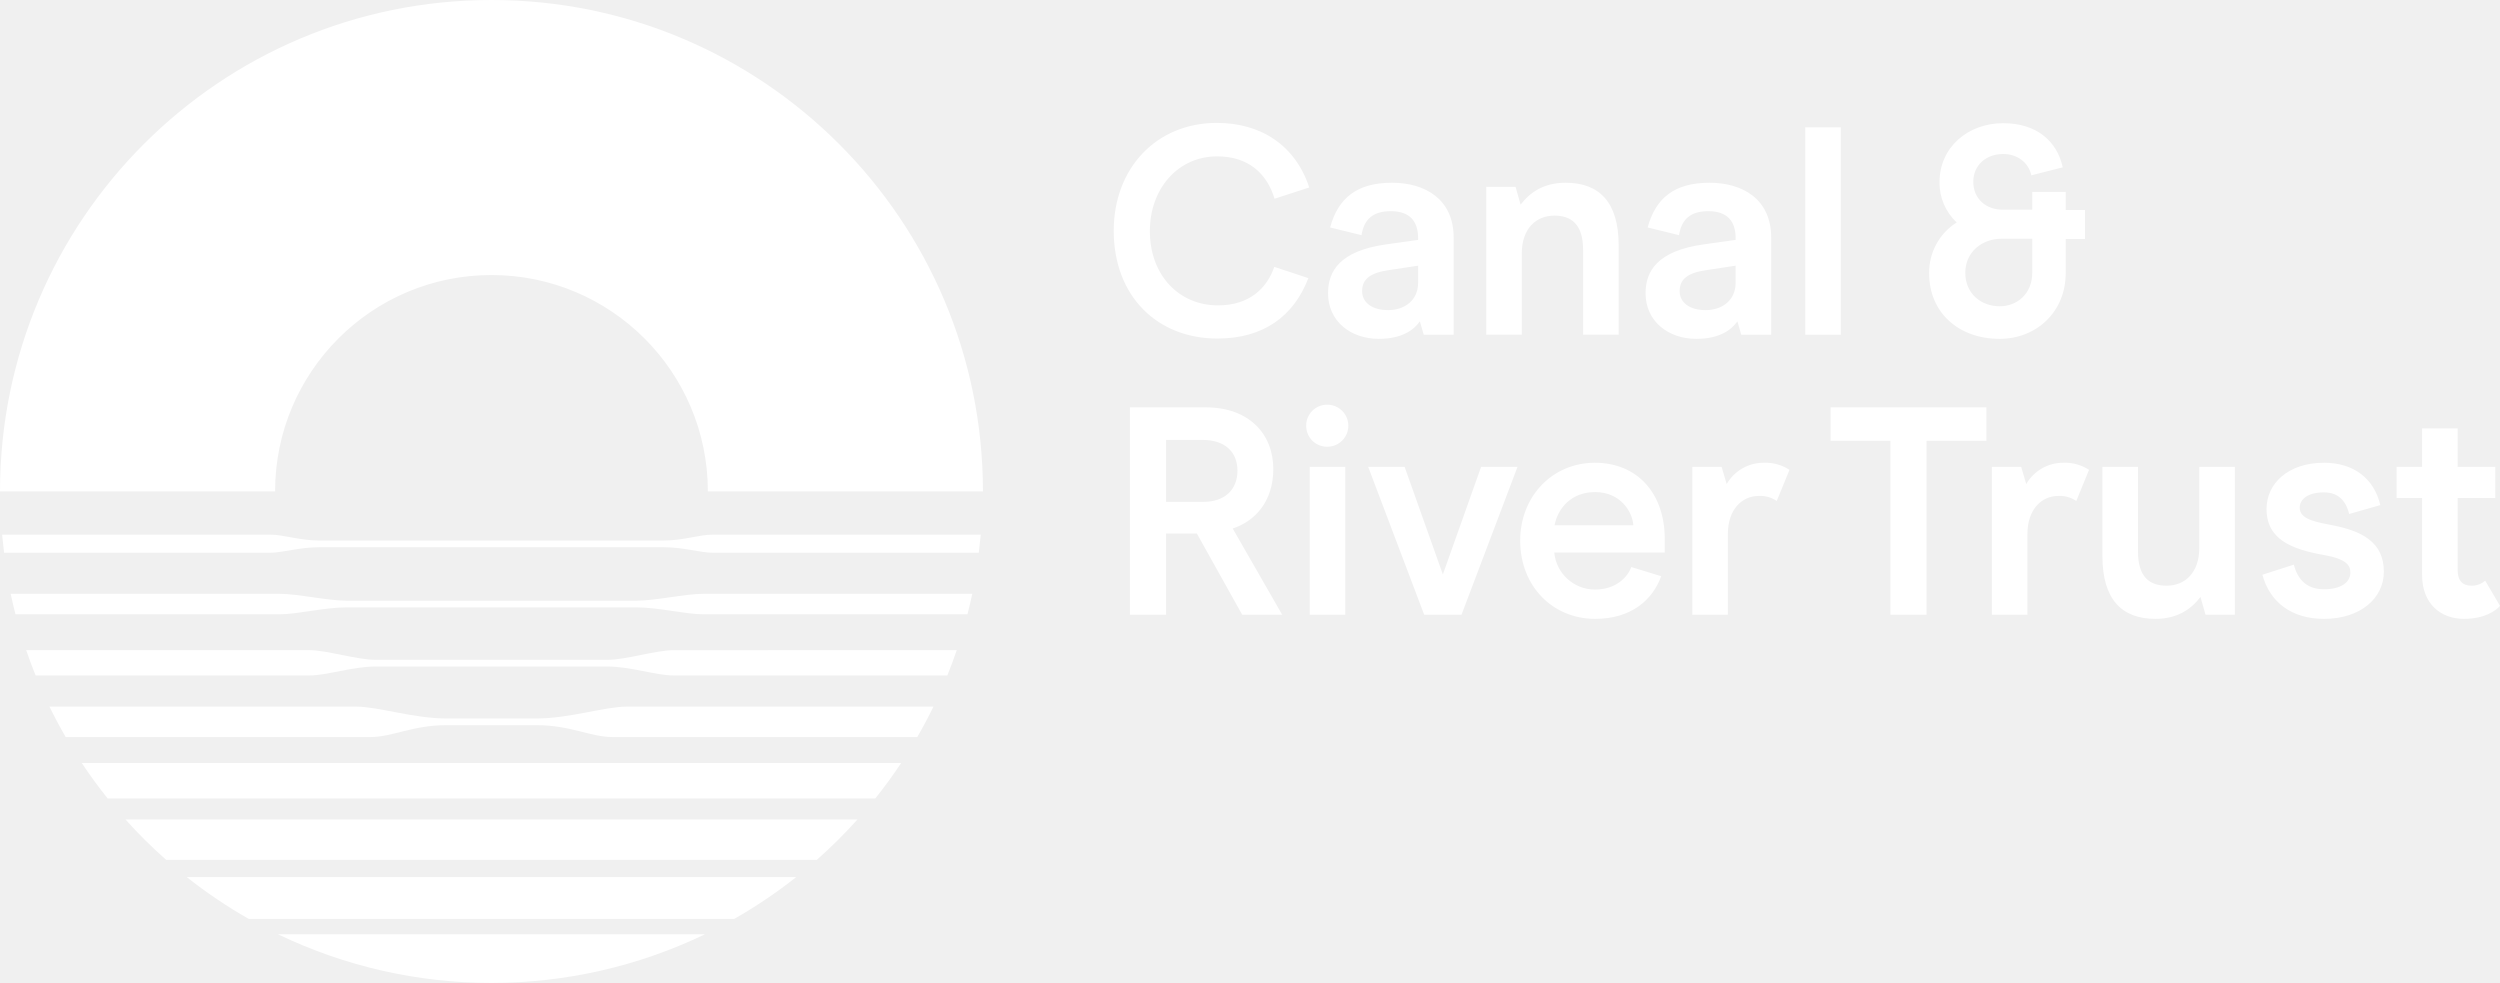
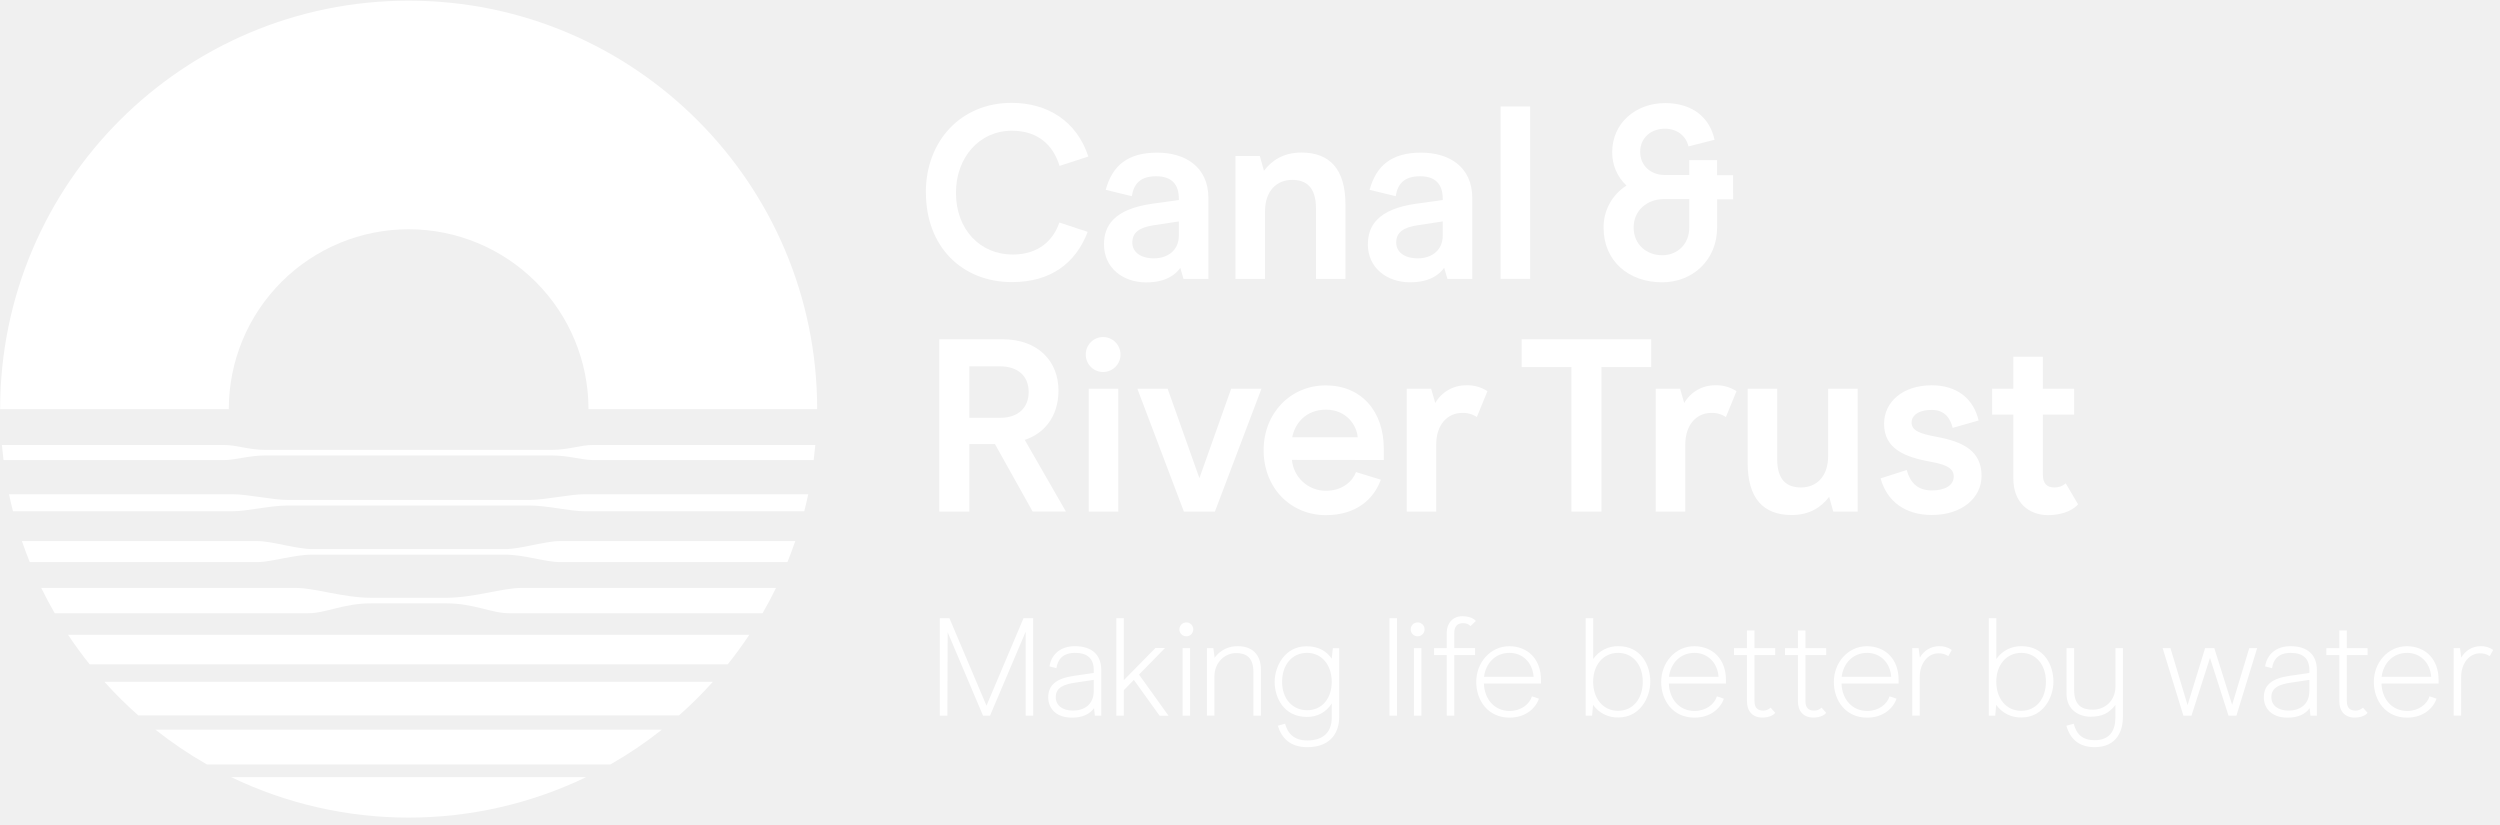
- <svg xmlns="http://www.w3.org/2000/svg" id="RGB_Black" data-name="RGB Black" viewBox="111 100 1009.349 396.85" version="1.1" width="1009.349" height="396.85">
-   <defs id="defs9" />
-   <style id="style2">path,polygon{fill:#fff}</style>
-   <path d="m 309.427,100 c 109.58,0 198.414,88.827 198.427,198.404 H 396.789 a 87.362,87.362 0 0 0 -174.724,0 H 111 C 111.013,188.827 199.847,100 309.427,100 m 85.385,239.748 c -7.061,0 -19.116,2.757 -26.837,2.78 H 250.877 c -7.72,-0.023 -19.772,-2.78 -26.836,-2.78 h -108.73 q 0.885,4.162 1.933,8.256 h 106.899 c 6.962,0 17.807,-2.778 26.734,-2.778 h 117.1 c 8.927,0 19.775,2.778 26.734,2.778 H 501.61 q 1.053,-4.098 1.933,-8.256 z m -11.956,22.75 c -6.944,0 -19.343,3.977 -26.785,3.895 h -93.29 c -7.441,0.082 -19.84,-3.896 -26.785,-3.896 H 121.573 q 1.766,5.174 3.802,10.212 h 110.621 c 6.944,0 17.268,-3.617 26.786,-3.617 h 93.289 c 9.517,0 19.841,3.617 26.785,3.617 h 110.622 q 2.033,-5.036 3.801,-10.212 z m 81.536,59.866 q 5.537,-6.92 10.46,-14.324 H 144 q 4.917,7.398 10.46,14.324 z M 178.083,447.16 H 440.77 a 199.494,199.494 0 0 0 16.436,-16.32 H 161.647 a 199.895,199.895 0 0 0 16.436,16.32 m 45.154,30.045 a 198.896,198.896 0 0 0 172.38,0 z m 140.77,-91.913 c -8.848,0 -22.754,4.728 -36.338,4.792 h -36.487 c -13.581,-0.064 -27.49,-4.792 -36.336,-4.792 H 130.978 q 3.06,6.276 6.538,12.29 h 123.056 c 8.803,-0.008 17.029,-4.8 30.61,-4.8 h 36.487 c 13.584,0 21.81,4.792 30.612,4.8 h 123.054 q 3.481,-6.012 6.538,-12.29 z M 378.9,318.234 H 239.92 c -7.934,0 -14.669,-2.42 -19.678,-2.364 H 111.857 c 0.192,2.075 0.534,5.238 0.792,7.301 h 107.553 c 4.96,-0.053 11.804,-2.239 19.741,-2.239 h 138.934 c 7.94,0 14.781,2.18 19.742,2.234 l 107.555,0.003 c 0.255,-2.06 0.597,-5.224 0.789,-7.3 H 398.577 c -5.009,-0.055 -11.741,2.365 -19.678,2.365 M 407.427,471 a 198.918,198.918 0 0 0 25.03,-16.885 H 186.397 A 198.944,198.944 0 0 0 211.427,471 Z M 560.656,193.153 c 0,-25.236 17.223,-43.535 41.622,-43.535 17.7,0 31.696,8.969 37.317,26.071 l -13.996,4.547 c -3.107,-10.165 -10.522,-17.103 -23.203,-17.103 -15.785,0 -27.149,13.038 -27.149,30.14 0,17.94 11.841,30.02 27.509,30.02 12.917,0 19.854,-7.178 22.723,-15.548 l 13.756,4.544 c -5.86,15.31 -18.06,24.398 -36.718,24.398 -24.28,0 -41.861,-17.103 -41.861,-43.534 m 122.887,21.051 v -6.937 l -11.84,1.794 c -7.418,1.076 -10.764,3.587 -10.764,8.491 0,4.545 3.946,7.654 10.524,7.654 6.458,0 12.08,-3.828 12.08,-11.002 m -36.36,4.185 c 0,-8.73 4.544,-17.102 23.562,-19.736 l 12.798,-1.793 v -0.718 c 0,-6.815 -3.35,-10.882 -11.006,-10.882 -7.535,0 -10.884,3.587 -11.841,9.687 l -12.677,-3.109 c 3.23,-11.84 10.766,-18.06 25,-18.06 13.274,0 24.875,6.578 24.875,22.125 v 39.232 h -12.078 l -1.558,-5.382 c -2.39,3.348 -7.054,7.054 -16.623,7.054 -11.243,0 -20.453,-7.054 -20.453,-18.418 m 63.87,-42.937 h 11.841 l 2.034,7.176 c 3.71,-4.904 9.328,-8.85 18.18,-8.85 13.514,0 21.409,7.774 21.409,25.236 v 36.118 h -14.353 v -34.207 c 0,-10.522 -4.906,-13.87 -11.602,-13.87 -7.295,0 -13.157,5.14 -13.157,15.307 v 32.77 h -14.352 z m 100.688,38.752 v -6.937 l -11.84,1.794 c -7.414,1.076 -10.763,3.587 -10.763,8.491 0,4.545 3.945,7.654 10.525,7.654 6.458,0 12.078,-3.828 12.078,-11.002 m -36.359,4.185 c 0,-8.73 4.547,-17.102 23.562,-19.736 l 12.797,-1.793 v -0.718 c 0,-6.815 -3.348,-10.882 -11.004,-10.882 -7.534,0 -10.884,3.587 -11.841,9.687 l -12.677,-3.109 c 3.23,-11.84 10.766,-18.06 24.998,-18.06 13.274,0 24.879,6.578 24.879,22.125 v 39.232 h -12.083 l -1.553,-5.382 c -2.393,3.348 -7.058,7.054 -16.627,7.054 -11.241,0 -20.451,-7.054 -20.451,-18.418 m 64.468,-66.977 H 854.2 v 83.722 h -14.351 z m 91.648,44.969 h -12.32 c -8.013,0 -14.712,5.386 -14.712,13.757 0,8.372 6.34,13.515 13.873,13.515 7.176,0 13.158,-5.143 13.158,-13.515 z m 21.287,0.12 h -7.774 v 13.757 c 0,15.786 -11.96,26.551 -26.672,26.551 -16.506,0 -28.466,-10.526 -28.466,-26.433 a 23.869,23.869 0 0 1 11.125,-20.573 21.792,21.792 0 0 1 -6.938,-16.263 c 0,-13.996 11.362,-23.802 25.714,-23.802 13.516,0 21.768,7.295 24.04,17.822 l -12.676,3.226 c -1.196,-5.38 -5.861,-8.61 -11.364,-8.61 -6.819,0 -12.08,4.424 -12.08,11.243 0,6.936 5.261,11.243 11.842,11.243 h 11.961 v -7.178 h 13.514 v 7.297 h 7.774 z M 596.857,302.618 c 8.73,0 13.754,-5.025 13.754,-12.56 0,-7.773 -5.263,-12.438 -13.993,-12.438 h -14.832 v 24.998 z m -29.663,-38.154 h 30.618 c 17.583,0 27.27,10.884 27.27,24.877 0,13.397 -7.656,21.172 -16.386,24.042 l 19.975,34.804 h -16.147 l -18.299,-32.772 h -12.44 v 32.772 h -14.59 z m 72.601,24.041 h 14.353 v 59.682 H 639.795 Z M 638.36,271.88 a 8.422,8.422 0 0 1 8.373,-8.49 8.492,8.492 0 1 1 0,16.981 8.422,8.422 0 0 1 -8.373,-8.49 m 85.318,16.623 -22.607,59.681 H 686 l -22.603,-59.681 h 14.71 l 15.431,43.417 15.43,-43.417 z m 31.344,10.169 c -9.69,0 -15.071,6.576 -16.386,13.395 h 31.815 c -0.36,-5.384 -5.143,-13.395 -15.429,-13.395 m -16.506,24.397 a 16.479,16.479 0 0 0 16.506,14.951 c 8.373,0 13.156,-5.022 14.591,-9.09 l 12.08,3.708 c -3.47,9.567 -12.08,17.221 -26.67,17.221 -17.104,0 -30.262,-13.154 -30.262,-31.575 0,-18.058 13.158,-31.453 30.14,-31.453 17.344,0 28.228,12.556 28.228,30.736 v 5.502 z m 55.739,-34.566 h 11.84 l 2.033,6.938 a 17.163,17.163 0 0 1 15.069,-8.612 17.588,17.588 0 0 1 10.288,2.87 l -5.143,12.56 a 11.896,11.896 0 0 0 -7.179,-2.035 c -6.935,0 -12.558,5.502 -12.558,15.429 v 32.53 h -14.35 z m 79.984,-10.525 h -24.16 v -13.513 h 62.912 v 13.513 H 888.83 v 70.209 h -14.591 z m 40.958,10.525 h 11.84 l 2.035,6.938 a 17.158,17.158 0 0 1 15.07,-8.612 17.58,17.58 0 0 1 10.285,2.87 l -5.143,12.56 a 11.896,11.896 0 0 0 -7.178,-2.035 c -6.935,0 -12.558,5.502 -12.558,15.429 v 32.53 h -14.35 z m 98.096,59.684 h -11.84 l -2.035,-7.177 c -3.708,4.902 -9.328,8.849 -18.18,8.849 -13.635,0 -21.409,-7.893 -21.409,-25.355 v -36 h 14.355 v 34.089 c 0,10.645 4.902,13.87 11.6,13.87 7.297,0 13.156,-5.14 13.156,-15.307 v -32.652 h 14.353 z m 11.124,-16.148 12.677,-4.064 c 1.435,5.26 4.545,9.926 12.203,9.926 6.455,0 10.643,-2.511 10.643,-6.819 0,-2.989 -1.916,-5.5 -11.005,-7.056 -12.437,-2.272 -22.843,-6.1 -22.843,-18.538 0,-10.287 8.732,-18.658 23.205,-18.658 11.96,0 20.212,6.34 22.723,17.103 l -12.56,3.587 c -1.076,-4.304 -3.587,-8.73 -10.163,-8.73 -6.82,0 -9.81,2.99 -9.81,6.1 0,4.065 4.305,5.502 11.961,6.937 13.275,2.391 22.007,7.056 22.007,19.016 0,10.645 -9.449,19.018 -24.158,19.018 -13.04,0 -21.89,-6.699 -24.88,-17.822 m 64.477,0.12 v -31.096 h -10.286 v -12.56 h 10.286 v -15.549 h 14.352 v 15.55 h 15.192 v 12.56 h -15.192 v 29.06 c 0,4.426 2.034,6.343 5.623,6.343 a 8.089,8.089 0 0 0 5.5,-2.035 l 5.98,10.167 c -1.672,2.031 -6.337,5.261 -14.592,5.261 -9.21,0 -16.863,-5.98 -16.863,-17.7" id="path4" style="fill:#ffffff" />
+ <svg xmlns="http://www.w3.org/2000/svg" width="288" height="95" viewBox="0 0 288 95" fill="none">
+   <g clip-path="url(#clip0_1580_4996)">
+     <path d="M47.078 0.076C73.066 0.076 94.133 21.143 94.138 47.129H67.794C67.794 41.634 65.611 36.364 61.726 32.479C57.84 28.593 52.57 26.411 47.075 26.411C41.581 26.411 36.311 28.593 32.425 32.479C28.54 36.364 26.357 41.634 26.357 47.129H0.016C0.016 21.141 21.087 0.076 47.075 0.076H47.078ZM67.327 56.936C65.652 56.936 62.792 57.59 60.961 57.595H33.19C31.359 57.595 28.501 56.936 26.824 56.936H1.038C1.177 57.593 1.329 58.246 1.496 58.895H26.848C28.508 58.895 31.072 58.235 33.187 58.235H60.959C63.077 58.235 65.65 58.895 67.298 58.895H92.651C92.817 58.246 92.969 57.593 93.109 56.936H67.327ZM64.481 62.331C62.835 62.331 59.894 63.28 58.127 63.256H36.012C34.248 63.275 31.307 62.331 29.658 62.331H2.525C2.805 63.148 3.105 63.956 3.426 64.752H29.661C31.307 64.752 33.757 63.894 36.014 63.894H58.139C60.397 63.894 62.844 64.752 64.493 64.752H90.716C91.032 63.962 91.332 63.155 91.617 62.331H64.481ZM83.838 76.528C84.714 75.433 85.541 74.301 86.319 73.131H7.842C8.62 74.301 9.447 75.433 10.323 76.528H83.838ZM15.927 82.414H78.224C79.598 81.2 80.9 79.908 82.123 78.543H12.028C13.252 79.908 14.553 81.2 15.927 82.414V82.414ZM26.635 89.529C33.013 92.595 39.999 94.188 47.075 94.188C54.152 94.188 61.139 92.595 67.516 89.529H26.635ZM60.02 67.731C57.921 67.731 54.624 68.853 51.401 68.867H42.75C39.529 68.853 36.23 67.731 34.131 67.731H4.754C5.238 68.724 5.755 69.696 6.305 70.646H35.49C37.577 70.646 39.522 69.507 42.75 69.507H51.404C54.624 69.507 56.576 70.644 58.663 70.646H87.846C88.396 69.697 88.913 68.726 89.397 67.731H60.02ZM63.551 51.827H30.586C28.705 51.827 27.107 51.253 25.918 51.267H0.22C0.265 51.761 0.345 52.51 0.407 52.999H25.914C27.099 52.987 28.712 52.468 30.595 52.468H63.546C65.43 52.468 67.052 52.984 68.228 52.996H93.737C93.799 52.508 93.879 51.758 93.924 51.265H68.219C67.033 51.251 65.434 51.825 63.551 51.825V51.827ZM70.32 88.063C72.395 86.88 74.377 85.541 76.249 84.057H17.907C19.779 85.541 21.761 86.88 23.836 88.063H70.32Z" fill="white" />
+     <path d="M106.656 22.175C106.656 16.189 110.74 11.849 116.527 11.849C120.725 11.849 124.045 13.983 125.378 18.031L122.058 19.11C121.32 16.694 119.563 15.06 116.565 15.06C112.82 15.06 110.126 18.143 110.126 22.208C110.126 26.462 112.934 29.323 116.65 29.323C119.714 29.323 121.358 27.62 122.039 25.635L125.302 26.712C123.912 30.343 121.019 32.498 116.593 32.498C110.835 32.498 106.666 28.443 106.666 22.175" fill="white" />
+     <path d="M135.803 27.155V25.509L132.995 25.934C131.235 26.19 130.443 26.785 130.443 27.947C130.443 29.024 131.38 29.762 132.938 29.762C134.496 29.762 135.803 28.853 135.803 27.153V27.155ZM127.18 28.147C127.18 26.076 128.256 24.091 132.767 23.465L135.803 23.041V22.886C135.803 21.271 135.008 20.306 133.194 20.306C131.38 20.306 130.614 21.157 130.386 22.604L127.379 21.867C128.145 19.059 129.933 17.584 133.308 17.584C136.455 17.584 139.208 19.144 139.208 22.829V32.136H136.341L135.971 30.86C135.404 31.654 134.299 32.532 132.03 32.532C129.364 32.532 127.18 30.86 127.18 28.163" fill="white" />
+     <path d="M142.324 17.97H145.132L145.607 19.673C146.486 18.511 147.819 17.574 149.918 17.574C153.122 17.574 154.996 19.416 154.996 23.56V32.135H151.602V24.013C151.602 21.518 150.438 20.723 148.851 20.723C147.122 20.723 145.73 21.942 145.73 24.354V32.135H142.324V17.97Z" fill="white" />
+     <path d="M166.203 27.155V25.509L163.395 25.934C161.635 26.19 160.843 26.785 160.843 27.947C160.843 29.024 161.777 29.762 163.338 29.762C164.898 29.762 166.203 28.853 166.203 27.153V27.155ZM157.58 28.147C157.58 26.076 158.659 24.091 163.167 23.465L166.203 23.041V22.886C166.203 21.271 165.408 20.306 163.594 20.306C161.78 20.306 161.014 21.157 160.786 22.604L157.779 21.867C158.545 19.059 160.333 17.584 163.708 17.584C166.855 17.584 169.608 19.144 169.608 22.829V32.136H166.744L166.369 30.848C165.802 31.642 164.694 32.52 162.425 32.52C159.759 32.52 157.575 30.848 157.575 28.151" fill="white" />
+     <path d="M172.871 12.269H176.274V22.168V32.124H172.871V12.269Z" fill="white" />
+     <path d="M194.605 22.934H191.683C189.786 22.934 188.195 24.212 188.195 26.197C188.195 28.182 189.698 29.404 191.484 29.404C193.187 29.404 194.605 28.185 194.605 26.197V22.934ZM199.654 22.962H197.812V26.226C197.812 29.97 194.966 32.522 191.487 32.522C187.571 32.522 184.735 30.025 184.735 26.254C184.719 25.283 184.953 24.324 185.415 23.47C185.877 22.616 186.551 21.894 187.372 21.376C186.843 20.884 186.424 20.286 186.14 19.622C185.857 18.958 185.716 18.241 185.726 17.519C185.726 14.199 188.42 11.875 191.823 11.875C195.03 11.875 196.986 13.604 197.515 16.101L194.508 16.867C194.223 15.591 193.118 14.825 191.814 14.825C190.196 14.825 188.949 15.873 188.949 17.491C188.949 19.108 190.196 20.157 191.757 20.157H194.603V18.451H197.807V20.183H199.65L199.654 22.962Z" fill="white" />
+     <path d="M115.242 48.13C117.312 48.13 118.503 46.944 118.503 45.151C118.503 43.308 117.255 42.201 115.182 42.201H111.668V48.13H115.242ZM108.207 39.082H115.469C119.639 39.082 121.937 41.662 121.937 44.983C121.937 48.161 120.12 50.003 118.05 50.675L122.793 58.928H118.958L114.618 51.156H111.668V58.935H108.207V39.082Z" fill="white" />
+     <path d="M125.424 44.781H128.827V58.935H125.424V44.781ZM125.082 40.839C125.08 40.577 125.13 40.316 125.228 40.073C125.327 39.829 125.473 39.608 125.657 39.421C125.841 39.234 126.061 39.085 126.303 38.983C126.545 38.881 126.804 38.827 127.067 38.826C127.602 38.826 128.115 39.038 128.493 39.416C128.871 39.794 129.083 40.307 129.083 40.842C129.083 41.376 128.871 41.889 128.493 42.267C128.115 42.645 127.602 42.857 127.067 42.857C126.804 42.856 126.545 42.803 126.303 42.7C126.061 42.598 125.841 42.45 125.657 42.263C125.473 42.075 125.327 41.854 125.228 41.611C125.13 41.367 125.08 41.107 125.082 40.844" fill="white" />
+     <path d="M145.32 44.781L139.957 58.935H136.383L131.023 44.781H134.512L138.171 55.079L141.831 44.781H145.32Z" fill="white" />
+     <path d="M152.752 47.193C150.453 47.193 149.178 48.754 148.864 50.371H156.406C156.321 49.095 155.187 47.193 152.747 47.193H152.752ZM148.831 52.98C148.919 53.956 149.371 54.863 150.096 55.522C150.821 56.181 151.767 56.543 152.747 56.537C154.732 56.537 155.868 55.351 156.207 54.381L159.072 55.261C158.249 57.531 156.207 59.345 152.747 59.345C148.691 59.345 145.57 56.227 145.57 51.856C145.57 47.573 148.691 44.397 152.718 44.397C156.831 44.397 159.413 47.376 159.413 51.687V52.992L148.831 52.98Z" fill="white" />
+     <path d="M162.059 44.781H164.867L165.341 46.427C165.701 45.8 166.223 45.28 166.851 44.921C167.479 44.562 168.191 44.377 168.915 44.385C169.778 44.354 170.629 44.592 171.351 45.066L170.132 48.044C169.629 47.708 169.033 47.542 168.429 47.57C166.783 47.57 165.45 48.874 165.45 51.229V58.935H162.059V44.781Z" fill="white" />
+     <path d="M181.027 42.286H175.297V39.082H190.217V42.286H184.487V58.937H181.027V42.286Z" fill="white" />
+     <path d="M190.738 44.781H193.546L194.021 46.427C194.381 45.8 194.902 45.28 195.53 44.921C196.159 44.562 196.871 44.377 197.595 44.385C198.462 44.351 199.319 44.589 200.044 45.066L198.825 48.044C198.323 47.708 197.726 47.542 197.123 47.57C195.477 47.57 194.144 48.874 194.144 51.23V58.935H190.738V44.781Z" fill="white" />
+     <path d="M214.005 58.934H211.192L210.718 57.232C209.838 58.394 208.505 59.331 206.406 59.331C203.174 59.331 201.329 57.459 201.329 53.319V44.781H204.732V52.866C204.732 55.389 205.894 56.155 207.483 56.155C209.214 56.155 210.604 54.936 210.604 52.524V44.783H214.007L214.005 58.934Z" fill="white" />
+     <path d="M216.647 55.107L219.654 54.144C219.996 55.391 220.731 56.499 222.548 56.499C224.08 56.499 225.071 55.904 225.071 54.882C225.071 54.17 224.616 53.577 222.462 53.207C219.512 52.669 217.045 51.761 217.045 48.81C217.045 46.37 219.116 44.385 222.548 44.385C225.394 44.385 227.341 45.888 227.936 48.44L224.948 49.292C224.692 48.272 224.096 47.221 222.538 47.221C220.921 47.221 220.212 47.933 220.212 48.668C220.212 49.631 221.234 49.972 223.058 50.314C226.205 50.881 228.275 51.988 228.275 54.82C228.275 57.343 226.034 59.326 222.545 59.326C219.462 59.326 217.354 57.737 216.645 55.1" fill="white" />
+     <path d="M231.933 55.14V47.765H229.492V44.781H231.933V41.096H235.336V44.784H238.938V47.762H235.336V54.654C235.336 55.705 235.81 56.158 236.669 56.158C237.147 56.168 237.613 55.999 237.973 55.684L239.396 58.096C239 58.57 237.892 59.343 235.936 59.343C233.752 59.343 231.937 57.92 231.937 55.145" fill="white" />
+     <path d="M119.023 82.447H118.158V72.773L114.05 82.447H113.246L109.172 72.837L109.138 82.447H108.266V71.215H109.373L113.642 81.29L117.911 71.215H119.019L119.023 82.447Z" fill="white" />
+     <path d="M120.754 80.343C120.754 78.868 121.748 78.145 123.707 77.858L126 77.521V77.184C126 75.885 125.288 75.211 123.851 75.211C122.414 75.211 121.845 75.996 121.7 76.976L120.899 76.767C121.136 75.323 122.229 74.44 123.818 74.44C125.822 74.44 126.866 75.467 126.866 77.184V82.447H126.128L126.031 81.581C125.533 82.272 124.714 82.672 123.479 82.672C121.506 82.67 120.754 81.451 120.754 80.343ZM126 79.589V78.323L123.851 78.643C122.585 78.835 121.622 79.188 121.622 80.303C121.622 81.266 122.393 81.859 123.612 81.859C124.831 81.859 125.998 81.228 125.998 79.589H126Z" fill="white" />
+     <path d="M130.619 78.323L129.464 79.508V82.444H128.599V71.215H129.464V78.353L133.107 74.647H134.214L131.214 77.711L134.615 82.454H133.588L130.619 78.323Z" fill="white" />
+     <path d="M135.863 72.501C135.863 72.343 135.91 72.189 135.997 72.057C136.085 71.926 136.209 71.823 136.354 71.762C136.5 71.701 136.66 71.684 136.815 71.713C136.97 71.743 137.113 71.818 137.226 71.928C137.339 72.039 137.416 72.18 137.449 72.334C137.482 72.489 137.468 72.649 137.41 72.796C137.352 72.943 137.252 73.069 137.122 73.159C136.993 73.249 136.839 73.299 136.682 73.302C136.575 73.305 136.468 73.287 136.369 73.247C136.269 73.208 136.179 73.15 136.102 73.075C136.026 73 135.966 72.911 135.925 72.812C135.883 72.713 135.863 72.608 135.863 72.501V72.501ZM136.233 74.666H137.099V82.447H136.233V74.666Z" fill="white" />
+     <path d="M139.041 74.666H139.778L139.923 75.773C140.231 75.342 140.642 74.995 141.118 74.762C141.594 74.53 142.121 74.42 142.65 74.443C144.073 74.443 145.259 75.245 145.259 77.154V82.447H144.394V77.433C144.394 75.652 143.478 75.235 142.387 75.235C141.152 75.235 139.902 76.262 139.902 77.929V82.435H139.036L139.041 74.666Z" fill="white" />
+     <path d="M147.207 83.599L148.042 83.374C148.362 84.56 149.133 85.3 150.594 85.3C152.6 85.3 153.419 84.192 153.419 82.653V81.033C153.118 81.521 152.695 81.922 152.191 82.195C151.687 82.468 151.12 82.604 150.547 82.589C147.917 82.589 146.84 80.391 146.84 78.557C146.84 76.724 148.042 74.45 150.513 74.45C151.936 74.45 152.823 75.043 153.416 75.873L153.544 74.67H154.275V82.627C154.275 84.102 153.537 86.075 150.585 86.075C148.635 86.071 147.634 85.022 147.207 83.599ZM153.416 78.546C153.416 76.603 152.261 75.209 150.57 75.209C148.823 75.209 147.698 76.606 147.698 78.546C147.698 80.486 148.87 81.818 150.601 81.818C152.278 81.821 153.416 80.471 153.416 78.548V78.546Z" fill="white" />
+     <path d="M160.07 71.215H160.936V82.444H160.07V71.215Z" fill="white" />
+     <path d="M162.512 72.501C162.512 72.343 162.558 72.189 162.646 72.057C162.733 71.926 162.857 71.823 163.003 71.762C163.148 71.701 163.309 71.684 163.464 71.713C163.619 71.743 163.762 71.818 163.874 71.928C163.987 72.039 164.065 72.18 164.097 72.334C164.13 72.489 164.117 72.649 164.059 72.796C164 72.943 163.9 73.069 163.771 73.159C163.641 73.249 163.488 73.299 163.33 73.302C163.223 73.305 163.117 73.287 163.017 73.247C162.918 73.208 162.827 73.15 162.751 73.075C162.675 73 162.614 72.911 162.573 72.812C162.532 72.713 162.511 72.608 162.512 72.501V72.501ZM162.882 74.666H163.747V82.447H162.882V74.666Z" fill="white" />
+     <path d="M166.664 75.467H165.203V74.666H166.664V72.885C166.664 71.81 167.354 70.987 168.462 70.987C169.569 70.987 169.987 71.485 170.018 71.533L169.408 72.126C169.295 72.013 169.159 71.925 169.01 71.867C168.861 71.809 168.702 71.783 168.542 71.789C167.885 71.789 167.532 72.159 167.532 72.927V74.661H169.927V75.463H167.532V82.442H166.666L166.664 75.467Z" fill="white" />
+     <path d="M170.945 78.74C171.009 80.569 172.18 81.902 173.897 81.902C175.214 81.902 176.191 81.147 176.48 80.218L177.282 80.49C176.912 81.582 175.757 82.672 173.897 82.672C171.443 82.672 170.062 80.73 170.062 78.55C170.062 76.371 171.651 74.443 173.881 74.443C176.015 74.46 177.521 75.935 177.521 78.325V78.743L170.945 78.74ZM173.897 75.211C172.237 75.211 171.153 76.43 170.961 77.969H176.672C176.544 76.269 175.358 75.211 173.897 75.211Z" fill="white" />
+     <path d="M183.521 81.195L183.409 82.447H182.672V71.215H183.538V75.915C183.862 75.449 184.297 75.07 184.803 74.812C185.31 74.555 185.872 74.427 186.44 74.44C189.07 74.44 190.114 76.653 190.114 78.531C190.114 80.41 188.881 82.651 186.443 82.651C185.873 82.671 185.307 82.548 184.797 82.293C184.287 82.039 183.848 81.662 183.521 81.195V81.195ZM189.248 78.531C189.248 76.589 188.11 75.211 186.402 75.211C184.695 75.211 183.53 76.608 183.53 78.531C183.53 80.455 184.652 81.885 186.402 81.885C188.153 81.885 189.248 80.457 189.248 78.531Z" fill="white" />
+     <path d="M192.25 78.74C192.314 80.569 193.486 81.902 195.203 81.902C196.519 81.902 197.496 81.147 197.786 80.218L198.587 80.49C198.217 81.582 197.062 82.672 195.203 82.672C192.748 82.672 191.368 80.73 191.368 78.55C191.368 76.371 192.957 74.443 195.186 74.443C197.321 74.46 198.829 75.935 198.829 78.325V78.743L192.25 78.74ZM195.203 75.211C193.543 75.211 192.459 76.43 192.267 77.969H197.978C197.85 76.269 196.661 75.211 195.203 75.211Z" fill="white" />
+     <path d="M201.25 80.794V75.467H199.758V74.666H201.25V72.628H202.115V74.666H204.506V75.467H202.118V80.754C202.118 81.572 202.502 81.861 203.128 81.861C203.443 81.858 203.745 81.738 203.977 81.524L204.506 82.117C204.344 82.354 203.832 82.663 203.031 82.663C201.909 82.67 201.25 81.939 201.25 80.794Z" fill="white" />
+     <path d="M207.12 80.794V75.467H205.629V74.666H207.12V72.628H207.986V74.666H210.377V75.467H207.986V80.754C207.986 81.572 208.37 81.861 208.996 81.861C209.311 81.858 209.614 81.738 209.845 81.524L210.374 82.117C210.213 82.354 209.701 82.663 208.899 82.663C207.777 82.67 207.12 81.939 207.12 80.794Z" fill="white" />
+     <path d="M212.141 78.74C212.205 80.569 213.377 81.902 215.094 81.902C216.41 81.902 217.387 81.147 217.676 80.218L218.478 80.49C218.108 81.582 216.953 82.672 215.094 82.672C212.639 82.672 211.259 80.73 211.259 78.55C211.259 76.371 212.848 74.443 215.077 74.443C217.212 74.46 218.72 75.935 218.72 78.325V78.743L212.141 78.74ZM215.094 75.211C213.434 75.211 212.35 76.43 212.158 77.969H217.868C217.74 76.269 216.552 75.211 215.094 75.211Z" fill="white" />
+     <path d="M220.29 74.666H221.027L221.172 75.757C221.386 75.36 221.703 75.028 222.09 74.797C222.477 74.565 222.92 74.442 223.371 74.441C223.897 74.416 224.416 74.569 224.846 74.875L224.445 75.586C224.106 75.355 223.7 75.243 223.29 75.266C222.118 75.266 221.155 76.388 221.155 77.993V82.438H220.29V74.666Z" fill="white" />
+     <path d="M229.962 81.195L229.851 82.447H229.113V71.215H229.979V75.915C230.303 75.449 230.738 75.07 231.245 74.812C231.751 74.555 232.314 74.427 232.882 74.44C235.512 74.44 236.555 76.653 236.555 78.531C236.555 80.41 235.32 82.651 232.882 82.651C232.312 82.67 231.747 82.547 231.237 82.293C230.728 82.039 230.289 81.661 229.962 81.195V81.195ZM235.69 78.531C235.69 76.589 234.551 75.211 232.844 75.211C231.136 75.211 229.972 76.608 229.972 78.531C229.972 80.455 231.094 81.885 232.844 81.885C234.594 81.885 235.69 80.457 235.69 78.531V78.531Z" fill="white" />
+     <path d="M244.559 74.665V82.622C244.559 84.097 243.917 86.071 241.303 86.071C239.441 86.071 238.457 85.06 238.047 83.599L238.896 83.374C239.202 84.593 239.923 85.271 241.303 85.271C243.037 85.271 243.694 84.164 243.694 82.663V81.218C242.94 82.167 242.169 82.565 240.822 82.565C239.569 82.565 238.063 81.828 238.063 79.919V74.665H238.939V79.478C238.939 81.259 239.854 81.757 241.073 81.757C242.496 81.757 243.703 80.73 243.703 79.046V74.665H244.559Z" fill="white" />
+     <path d="M260.025 74.665L257.634 82.447H256.726L254.591 75.79L252.457 82.447H251.527L249.137 74.665H250.036L252.009 81.228L254.029 74.665H255.087L257.141 81.195L259.114 74.665H260.025Z" fill="white" />
+     <path d="M260.793 80.343C260.793 78.868 261.787 78.145 263.746 77.858L266.039 77.521V77.184C266.039 75.885 265.328 75.211 263.89 75.211C262.453 75.211 261.884 75.996 261.739 76.976L260.938 76.767C261.175 75.323 262.268 74.44 263.857 74.44C265.861 74.44 266.905 75.467 266.905 77.184V82.447H266.167L266.07 81.581C265.572 82.272 264.754 82.672 263.518 82.672C261.547 82.67 260.793 81.451 260.793 80.343ZM266.039 79.589V78.323L263.89 78.643C262.624 78.835 261.661 79.188 261.661 80.303C261.661 81.266 262.432 81.859 263.651 81.859C264.87 81.859 266.039 81.228 266.039 79.589Z" fill="white" />
+     <path d="M269.488 80.794V75.467H267.996V74.666H269.488V72.628H270.353V74.666H272.744V75.467H270.353V80.754C270.353 81.572 270.738 81.861 271.364 81.861C271.679 81.858 271.981 81.738 272.213 81.524L272.742 82.117C272.58 82.354 272.068 82.663 271.267 82.663C270.145 82.67 269.488 81.939 269.488 80.794Z" fill="white" />
+     <path d="M274.347 78.74C274.411 80.569 275.583 81.902 277.3 81.902C278.616 81.902 279.593 81.147 279.882 80.218L280.684 80.49C280.314 81.582 279.159 82.672 277.3 82.672C274.845 82.672 273.465 80.73 273.465 78.55C273.465 76.371 275.054 74.443 277.283 74.443C279.418 74.46 280.926 75.935 280.926 78.325V78.743L274.347 78.74ZM277.3 75.211C275.64 75.211 274.556 76.43 274.364 77.969H280.074C279.946 76.269 278.761 75.211 277.3 75.211Z" fill="white" />
+     <path d="M282.66 74.666H283.398L283.542 75.757C283.757 75.36 284.074 75.028 284.461 74.797C284.848 74.565 285.29 74.442 285.741 74.441C286.267 74.416 286.787 74.569 287.216 74.875L286.815 75.586C286.476 75.355 286.07 75.243 285.66 75.266C284.489 75.266 283.526 76.388 283.526 77.993V82.438H282.66V74.666Z" fill="white" />
+   </g>
+   <defs>
+     <clipPath id="clip0_1580_4996">
+       <rect width="287.938" height="95" fill="white" />
+     </clipPath>
+   </defs>
</svg>
